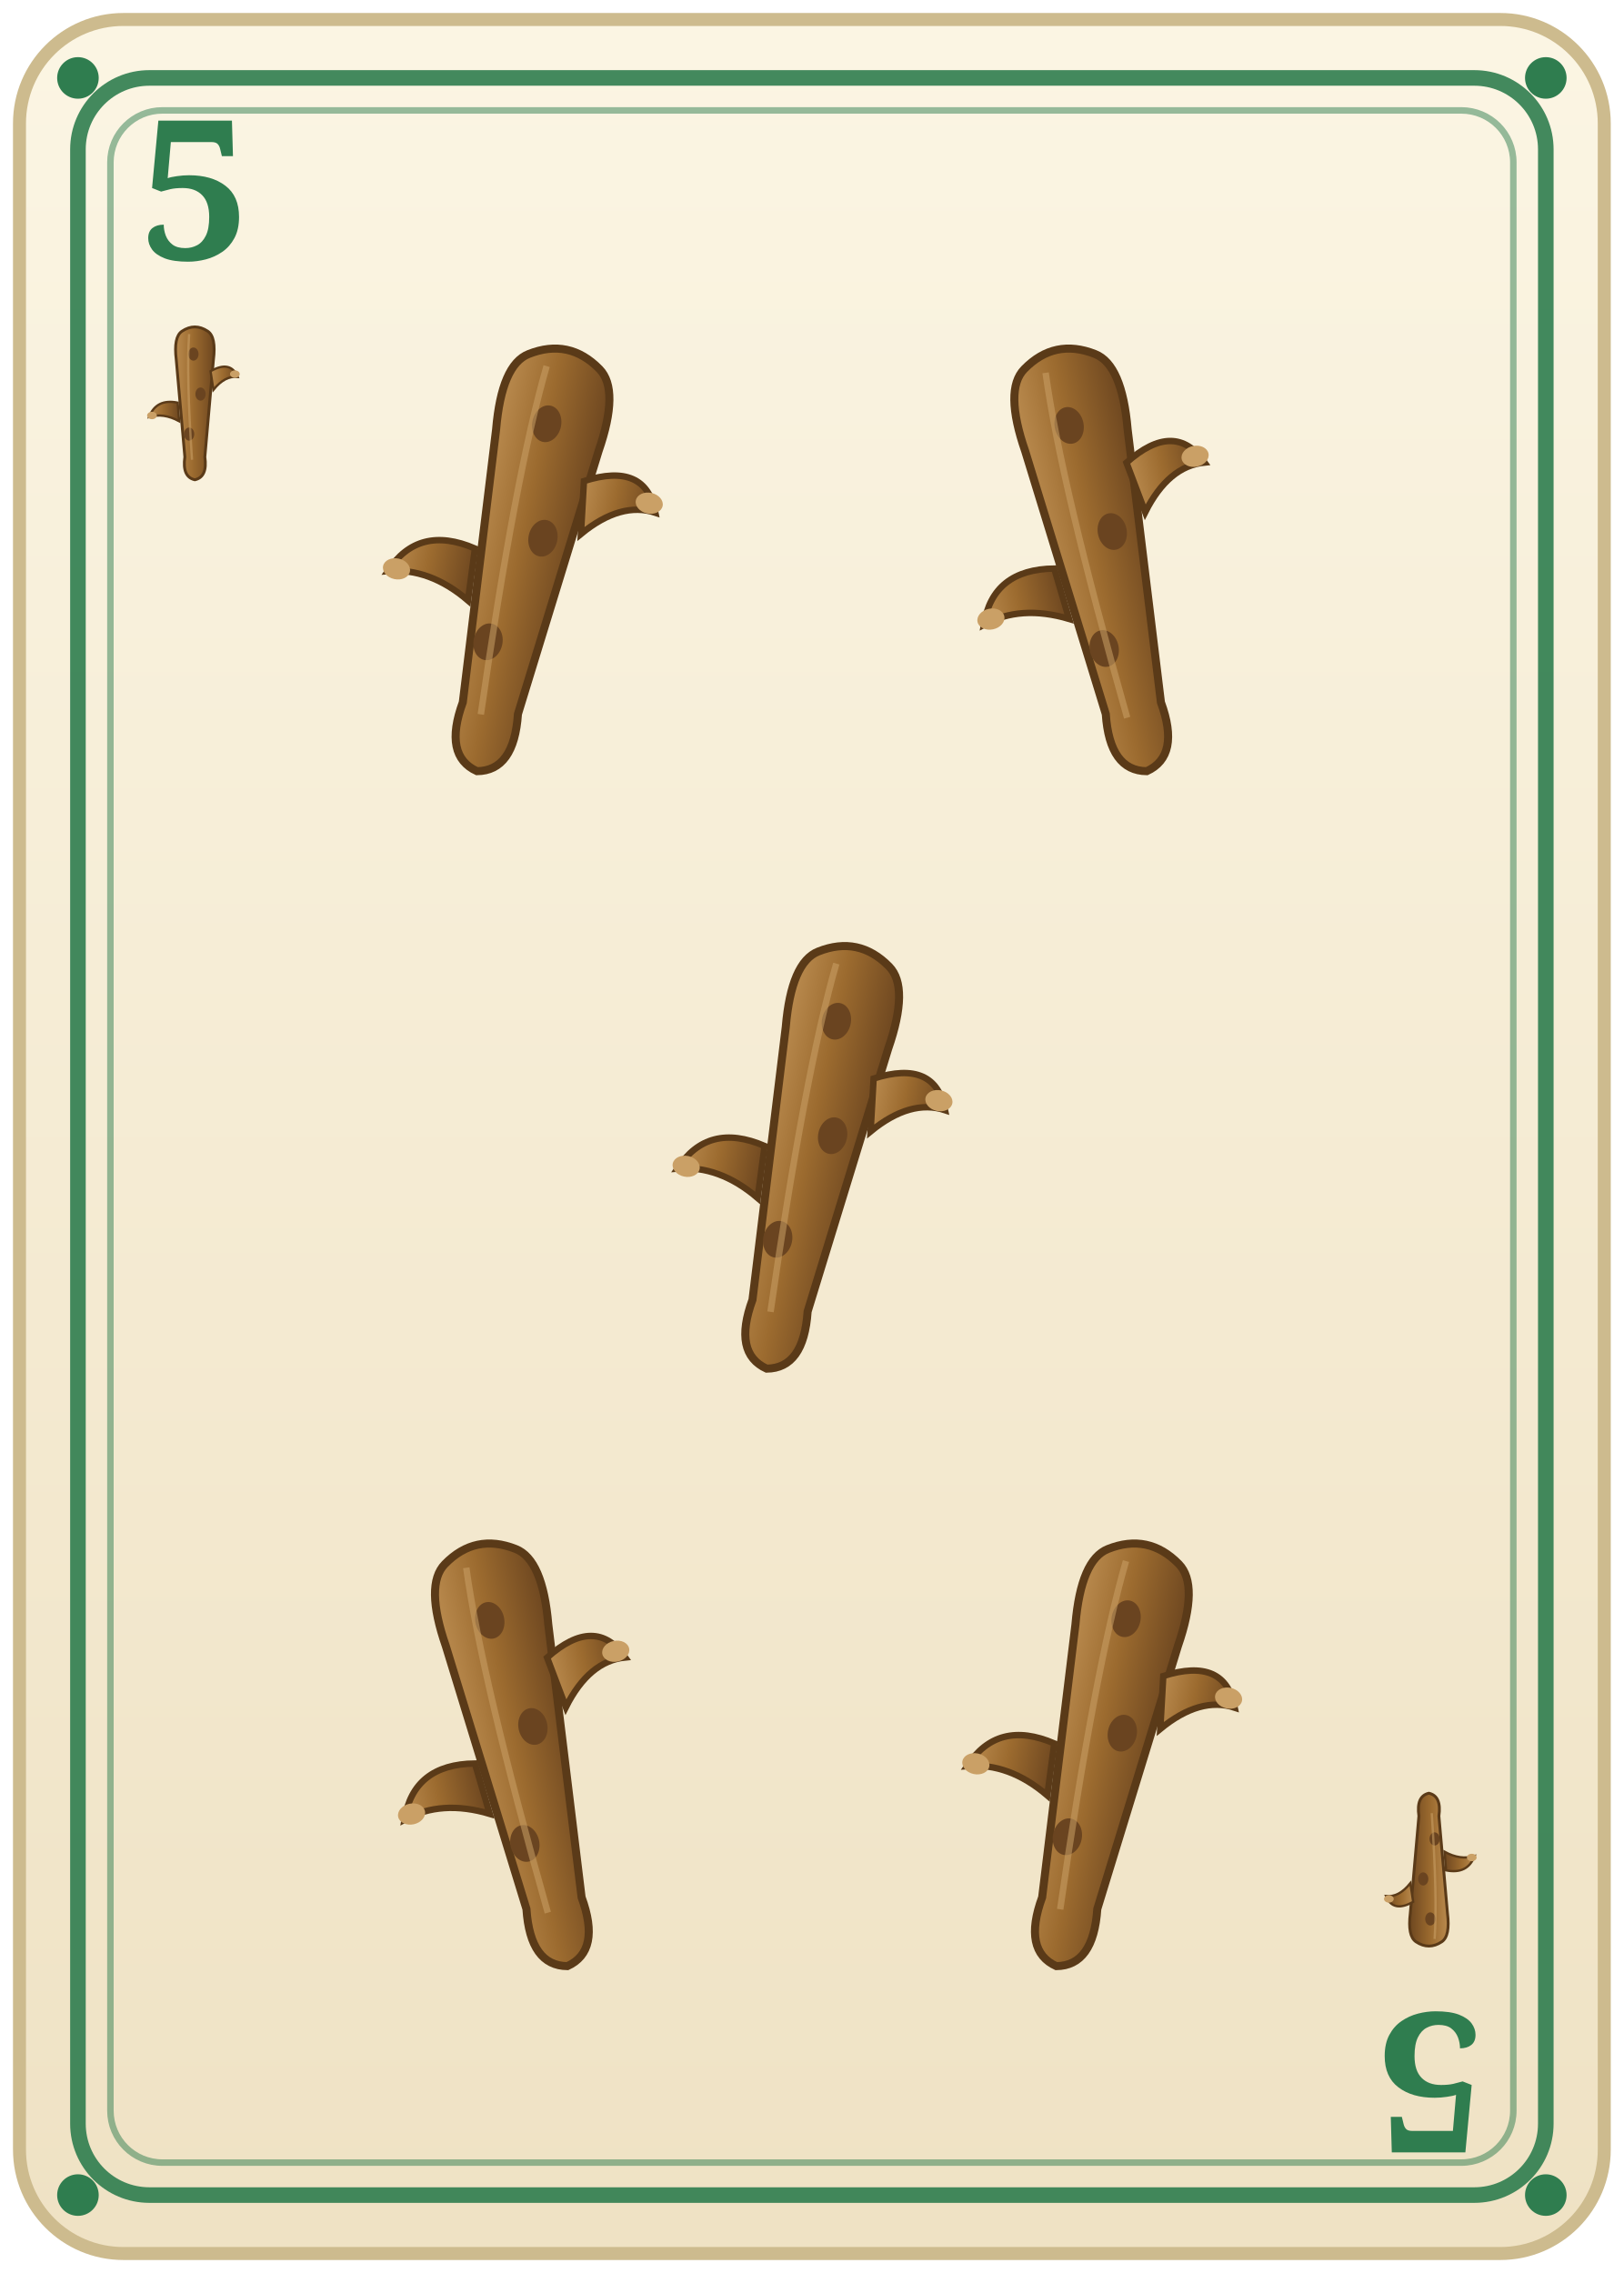
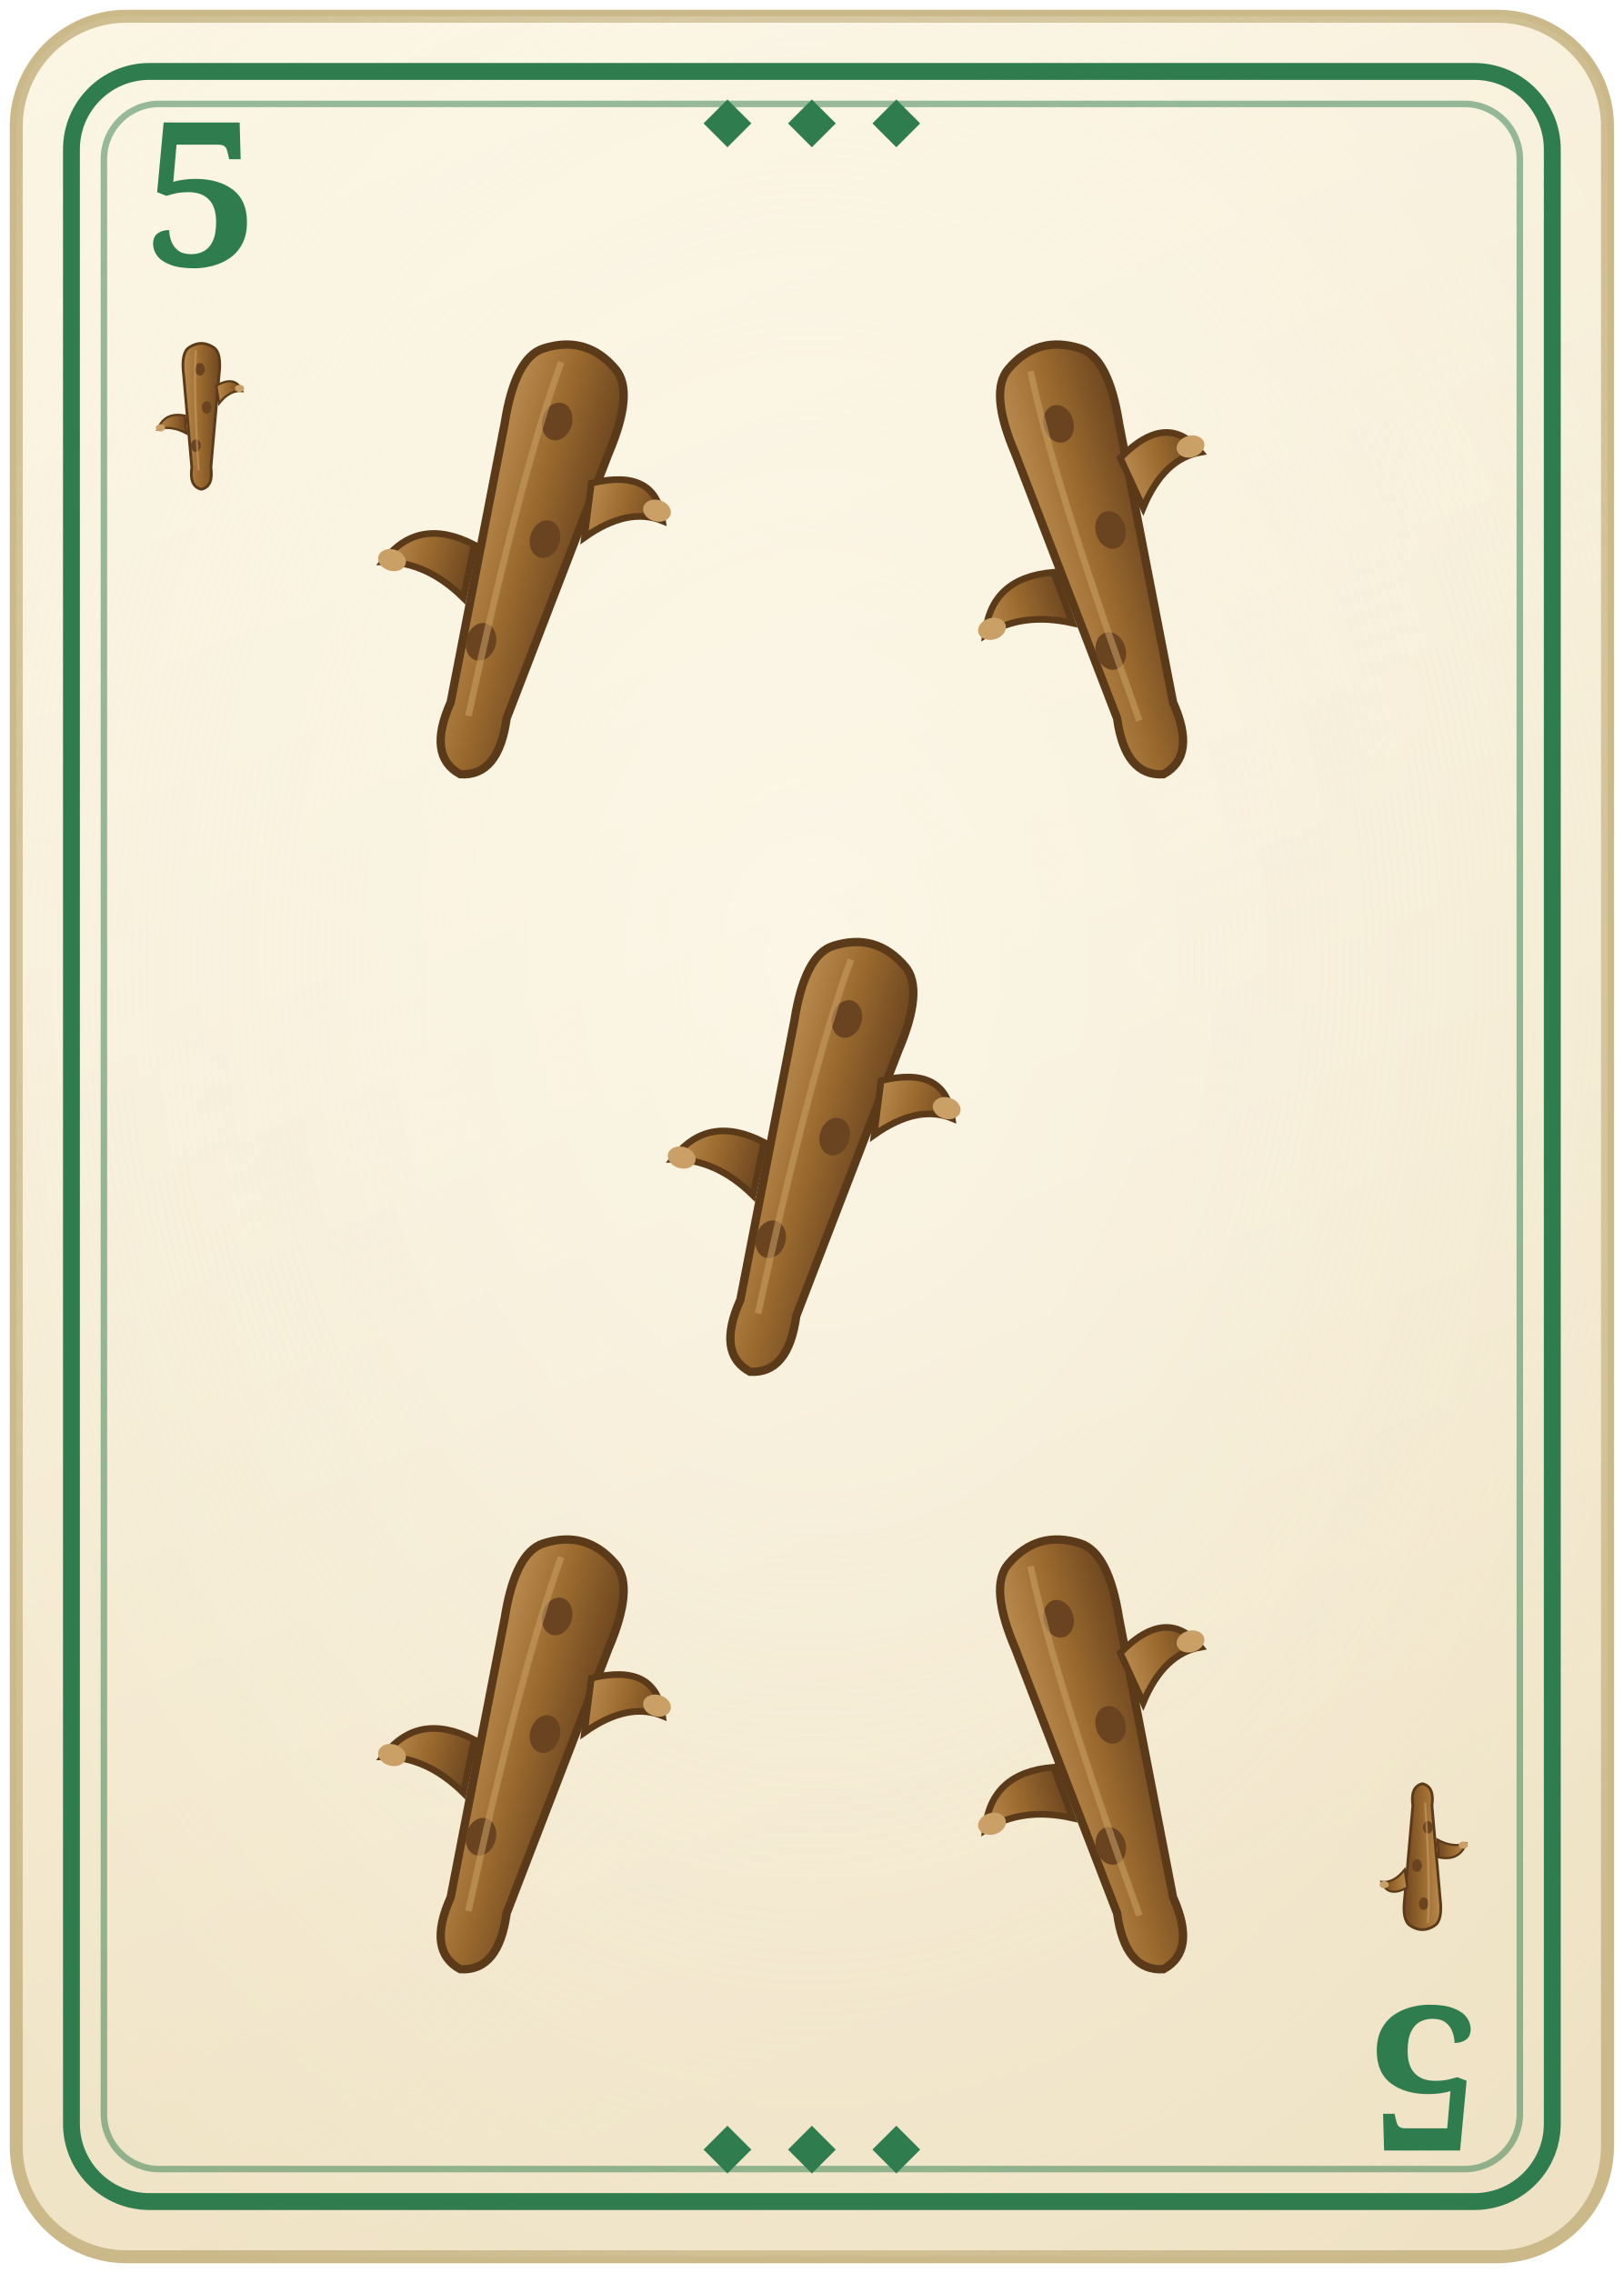
<svg xmlns="http://www.w3.org/2000/svg" width="250" height="350" viewBox="0 0 250 350">
  <defs>
+     <linearGradient id="parch" x1="0" y1="0" x2="0.3" y2="1">
+       <stop offset="0%" stop-color="#fbf5e3" />
+       <stop offset="100%" stop-color="#efe2c4" />
+     </linearGradient>
+     <radialGradient id="parchGlow" cx="50%" cy="42%" r="70%">
+       <stop offset="0%" stop-color="#fffdf3" stop-opacity="0.6" />
+       <stop offset="100%" stop-color="#fffdf3" stop-opacity="0" />
+     </radialGradient>
    <radialGradient id="oroGradb" cx="40%" cy="35%" r="75%">
      <stop offset="0%" stop-color="#fdeaa0" />
      <stop offset="55%" stop-color="#e9c34e" />
      <stop offset="100%" stop-color="#c2941f" />
    </radialGradient>
    <radialGradient id="oroCoreb" cx="40%" cy="35%" r="80%">
      <stop offset="0%" stop-color="#fdeaa0" />
      <stop offset="100%" stop-color="#d9ad33" />
    </radialGradient>
    <linearGradient id="copaBowlb" x1="0" y1="0" x2="0" y2="1">
      <stop offset="0%" stop-color="#f0c45e" />
      <stop offset="100%" stop-color="#c2901f" />
    </linearGradient>
    <linearGradient id="copaStemb" x1="0" y1="0" x2="1" y2="0">
      <stop offset="0%" stop-color="#ecc25a" />
      <stop offset="100%" stop-color="#b8881c" />
    </linearGradient>
    <linearGradient id="copaFootb" x1="0" y1="0" x2="0" y2="1">
      <stop offset="0%" stop-color="#f0c45e" />
      <stop offset="100%" stop-color="#b8881c" />
    </linearGradient>
    <linearGradient id="bladeb" x1="0" y1="0" x2="1" y2="0">
      <stop offset="0%" stop-color="#9fb2c4" />
      <stop offset="50%" stop-color="#e8eef4" />
      <stop offset="100%" stop-color="#7f93a6" />
    </linearGradient>
    <linearGradient id="guardb" x1="0" y1="0" x2="0" y2="1">
      <stop offset="0%" stop-color="#f0d36a" />
      <stop offset="100%" stop-color="#b8881c" />
    </linearGradient>
    <linearGradient id="gripb" x1="0" y1="0" x2="1" y2="0">
      <stop offset="0%" stop-color="#6a4a24" />
      <stop offset="100%" stop-color="#3a260f" />
    </linearGradient>
    <radialGradient id="pommelb" cx="40%" cy="35%" r="75%">
      <stop offset="0%" stop-color="#f0d36a" />
      <stop offset="100%" stop-color="#b8881c" />
    </radialGradient>
    <linearGradient id="woodb" x1="0" y1="0" x2="1" y2="0">
      <stop offset="0%" stop-color="#b98a4e" />
      <stop offset="45%" stop-color="#9c6b2f" />
      <stop offset="100%" stop-color="#6e4720" />
    </linearGradient>
-     <linearGradient id="parchb" x1="0" y1="0" x2="0" y2="1">
-       <stop offset="0%" stop-color="#fbf5e3" />
-       <stop offset="100%" stop-color="#efe2c4" />
-     </linearGradient>
    <radialGradient id="oroGradbi" cx="40%" cy="35%" r="75%">
      <stop offset="0%" stop-color="#fdeaa0" />
      <stop offset="55%" stop-color="#e9c34e" />
      <stop offset="100%" stop-color="#c2941f" />
    </radialGradient>
    <radialGradient id="oroCorebi" cx="40%" cy="35%" r="80%">
      <stop offset="0%" stop-color="#fdeaa0" />
      <stop offset="100%" stop-color="#d9ad33" />
    </radialGradient>
    <linearGradient id="copaBowlbi" x1="0" y1="0" x2="0" y2="1">
      <stop offset="0%" stop-color="#f0c45e" />
      <stop offset="100%" stop-color="#c2901f" />
    </linearGradient>
    <linearGradient id="copaStembi" x1="0" y1="0" x2="1" y2="0">
      <stop offset="0%" stop-color="#ecc25a" />
      <stop offset="100%" stop-color="#b8881c" />
    </linearGradient>
    <linearGradient id="copaFootbi" x1="0" y1="0" x2="0" y2="1">
      <stop offset="0%" stop-color="#f0c45e" />
      <stop offset="100%" stop-color="#b8881c" />
    </linearGradient>
    <linearGradient id="bladebi" x1="0" y1="0" x2="1" y2="0">
      <stop offset="0%" stop-color="#9fb2c4" />
      <stop offset="50%" stop-color="#e8eef4" />
      <stop offset="100%" stop-color="#7f93a6" />
    </linearGradient>
    <linearGradient id="guardbi" x1="0" y1="0" x2="0" y2="1">
      <stop offset="0%" stop-color="#f0d36a" />
      <stop offset="100%" stop-color="#b8881c" />
    </linearGradient>
    <linearGradient id="gripbi" x1="0" y1="0" x2="1" y2="0">
      <stop offset="0%" stop-color="#6a4a24" />
      <stop offset="100%" stop-color="#3a260f" />
    </linearGradient>
    <radialGradient id="pommelbi" cx="40%" cy="35%" r="75%">
      <stop offset="0%" stop-color="#f0d36a" />
      <stop offset="100%" stop-color="#b8881c" />
    </radialGradient>
    <linearGradient id="woodbi" x1="0" y1="0" x2="1" y2="0">
      <stop offset="0%" stop-color="#b98a4e" />
      <stop offset="45%" stop-color="#9c6b2f" />
      <stop offset="100%" stop-color="#6e4720" />
    </linearGradient>
-     <linearGradient id="parchbi" x1="0" y1="0" x2="0" y2="1">
-       <stop offset="0%" stop-color="#fbf5e3" />
-       <stop offset="100%" stop-color="#efe2c4" />
-     </linearGradient>
  </defs>
-   <rect x="3" y="3" width="244" height="344" rx="16" fill="url(#parchb)" stroke="#cdbb8e" stroke-width="2" />
-   <rect x="12" y="12" width="226" height="326" rx="11" fill="none" stroke="#2f7d4f" stroke-width="2.4" opacity="0.9" />
-   <rect x="17" y="17" width="216" height="316" rx="8" fill="none" stroke="#2f7d4f" stroke-width="1" opacity="0.5" />
-   <g fill="#2f7d4f">
-     <circle cx="12" cy="12" r="3.2" />
-     <circle cx="238" cy="12" r="3.2" />
-     <circle cx="12" cy="338" r="3.2" />
-     <circle cx="238" cy="338" r="3.2" />
-   </g>
-   <g transform="translate(80.4 86.0) scale(0.620) rotate(12)">
-     <g>
-       <path d="M-9,-50 Q-15,-46 -13,-30 L-7,38 Q-9,52 0,54 Q9,52 7,38 L13,-30 Q15,-46 9,-50 Q0,-56 -9,-50 Z" fill="url(#woodb)" stroke="#5a3a18" stroke-width="2" />
-       <path d="M11,-22 Q25,-30 30,-18 Q21,-19 13,-9 Z" fill="url(#woodb)" stroke="#5a3a18" stroke-width="1.6" />
-       <ellipse cx="28" cy="-20" rx="3.4" ry="2.6" fill="#caa066" />
-       <path d="M-12,0 Q-27,-3 -32,10 Q-22,7 -11,13 Z" fill="url(#woodb)" stroke="#5a3a18" stroke-width="1.6" />
-       <ellipse cx="-30" cy="9" rx="3.4" ry="2.6" fill="#caa066" />
-       <g fill="#6a4420">
-         <ellipse cx="-1" cy="-34" rx="3.6" ry="4.6" />
-         <ellipse cx="4" cy="-6" rx="3.6" ry="4.6" />
-         <ellipse cx="-4" cy="22" rx="3.6" ry="4.6" />
-       </g>
-       <path d="M-4,-48 Q-6,-20 -2,40" fill="none" stroke="#caa066" stroke-width="1.6" opacity="0.55" />
-     </g>
-   </g>
-   <g transform="translate(169.6 86.0) scale(0.620) rotate(-12)">
-     <g>
-       <path d="M-9,-50 Q-15,-46 -13,-30 L-7,38 Q-9,52 0,54 Q9,52 7,38 L13,-30 Q15,-46 9,-50 Q0,-56 -9,-50 Z" fill="url(#woodb)" stroke="#5a3a18" stroke-width="2" />
-       <path d="M11,-22 Q25,-30 30,-18 Q21,-19 13,-9 Z" fill="url(#woodb)" stroke="#5a3a18" stroke-width="1.6" />
-       <ellipse cx="28" cy="-20" rx="3.4" ry="2.6" fill="#caa066" />
-       <path d="M-12,0 Q-27,-3 -32,10 Q-22,7 -11,13 Z" fill="url(#woodb)" stroke="#5a3a18" stroke-width="1.6" />
-       <ellipse cx="-30" cy="9" rx="3.4" ry="2.6" fill="#caa066" />
-       <g fill="#6a4420">
-         <ellipse cx="-1" cy="-34" rx="3.6" ry="4.6" />
-         <ellipse cx="4" cy="-6" rx="3.6" ry="4.6" />
-         <ellipse cx="-4" cy="22" rx="3.6" ry="4.6" />
-       </g>
-       <path d="M-4,-48 Q-6,-20 -2,40" fill="none" stroke="#caa066" stroke-width="1.6" opacity="0.55" />
-     </g>
-   </g>
-   <g transform="translate(125.0 178.0) scale(0.620) rotate(12)">
-     <g>
-       <path d="M-9,-50 Q-15,-46 -13,-30 L-7,38 Q-9,52 0,54 Q9,52 7,38 L13,-30 Q15,-46 9,-50 Q0,-56 -9,-50 Z" fill="url(#woodb)" stroke="#5a3a18" stroke-width="2" />
-       <path d="M11,-22 Q25,-30 30,-18 Q21,-19 13,-9 Z" fill="url(#woodb)" stroke="#5a3a18" stroke-width="1.6" />
-       <ellipse cx="28" cy="-20" rx="3.4" ry="2.6" fill="#caa066" />
-       <path d="M-12,0 Q-27,-3 -32,10 Q-22,7 -11,13 Z" fill="url(#woodb)" stroke="#5a3a18" stroke-width="1.6" />
-       <ellipse cx="-30" cy="9" rx="3.4" ry="2.6" fill="#caa066" />
-       <g fill="#6a4420">
-         <ellipse cx="-1" cy="-34" rx="3.6" ry="4.6" />
-         <ellipse cx="4" cy="-6" rx="3.6" ry="4.6" />
-         <ellipse cx="-4" cy="22" rx="3.6" ry="4.6" />
-       </g>
-       <path d="M-4,-48 Q-6,-20 -2,40" fill="none" stroke="#caa066" stroke-width="1.6" opacity="0.55" />
-     </g>
-   </g>
-   <g transform="translate(80.4 270.0) scale(0.620) rotate(-12)">
-     <g>
-       <path d="M-9,-50 Q-15,-46 -13,-30 L-7,38 Q-9,52 0,54 Q9,52 7,38 L13,-30 Q15,-46 9,-50 Q0,-56 -9,-50 Z" fill="url(#woodb)" stroke="#5a3a18" stroke-width="2" />
-       <path d="M11,-22 Q25,-30 30,-18 Q21,-19 13,-9 Z" fill="url(#woodb)" stroke="#5a3a18" stroke-width="1.6" />
-       <ellipse cx="28" cy="-20" rx="3.4" ry="2.6" fill="#caa066" />
-       <path d="M-12,0 Q-27,-3 -32,10 Q-22,7 -11,13 Z" fill="url(#woodb)" stroke="#5a3a18" stroke-width="1.6" />
-       <ellipse cx="-30" cy="9" rx="3.4" ry="2.6" fill="#caa066" />
-       <g fill="#6a4420">
-         <ellipse cx="-1" cy="-34" rx="3.6" ry="4.6" />
-         <ellipse cx="4" cy="-6" rx="3.6" ry="4.6" />
-         <ellipse cx="-4" cy="22" rx="3.6" ry="4.6" />
-       </g>
-       <path d="M-4,-48 Q-6,-20 -2,40" fill="none" stroke="#caa066" stroke-width="1.6" opacity="0.55" />
-     </g>
-   </g>
-   <g transform="translate(169.6 270.0) scale(0.620) rotate(12)">
-     <g>
-       <path d="M-9,-50 Q-15,-46 -13,-30 L-7,38 Q-9,52 0,54 Q9,52 7,38 L13,-30 Q15,-46 9,-50 Q0,-56 -9,-50 Z" fill="url(#woodb)" stroke="#5a3a18" stroke-width="2" />
-       <path d="M11,-22 Q25,-30 30,-18 Q21,-19 13,-9 Z" fill="url(#woodb)" stroke="#5a3a18" stroke-width="1.6" />
-       <ellipse cx="28" cy="-20" rx="3.4" ry="2.6" fill="#caa066" />
-       <path d="M-12,0 Q-27,-3 -32,10 Q-22,7 -11,13 Z" fill="url(#woodb)" stroke="#5a3a18" stroke-width="1.6" />
-       <ellipse cx="-30" cy="9" rx="3.4" ry="2.6" fill="#caa066" />
-       <g fill="#6a4420">
-         <ellipse cx="-1" cy="-34" rx="3.6" ry="4.6" />
-         <ellipse cx="4" cy="-6" rx="3.6" ry="4.6" />
-         <ellipse cx="-4" cy="22" rx="3.6" ry="4.6" />
-       </g>
-       <path d="M-4,-48 Q-6,-20 -2,40" fill="none" stroke="#caa066" stroke-width="1.6" opacity="0.55" />
-     </g>
-   </g>
-   <g transform="translate(30 40)">
-     <text x="0" y="0" font-family="Georgia,serif" font-weight="bold" font-size="30" fill="#2f7d4f" text-anchor="middle">5</text>
-     <g transform="translate(0 22)">
-       <g transform="scale(0.22)">
+   <rect x="2.5" y="2.5" width="245" height="345" rx="17" fill="url(#parch)" stroke="#cbb98a" stroke-width="2" />
+   <rect x="2.5" y="2.5" width="245" height="345" rx="17" fill="url(#parchGlow)" />
+   <rect x="11" y="11" width="228" height="328" rx="12" fill="none" stroke="#2f7d4f" stroke-width="2.6" />
+   <rect x="16" y="16" width="218" height="318" rx="8.5" fill="none" stroke="#2f7d4f" stroke-width="1" opacity="0.5" />
+   <path transform="translate(112.0 19) rotate(45)" d="M-2.6,-2.6 h5.2 v5.2 h-5.2 Z" fill="#2f7d4f" />
+   <path transform="translate(112.0 331) rotate(45)" d="M-2.6,-2.6 h5.2 v5.2 h-5.2 Z" fill="#2f7d4f" />
+   <path transform="translate(125.0 19) rotate(45)" d="M-2.6,-2.6 h5.2 v5.2 h-5.2 Z" fill="#2f7d4f" />
+   <path transform="translate(125.0 331) rotate(45)" d="M-2.6,-2.6 h5.2 v5.2 h-5.2 Z" fill="#2f7d4f" />
+   <path transform="translate(138.0 19) rotate(45)" d="M-2.6,-2.6 h5.2 v5.2 h-5.2 Z" fill="#2f7d4f" />
+   <path transform="translate(138.0 331) rotate(45)" d="M-2.6,-2.6 h5.2 v5.2 h-5.2 Z" fill="#2f7d4f" />
+   <g transform="translate(80.4 86.0) scale(0.640) rotate(16)">
+     <g>
+       <path d="M-9,-50 Q-15,-46 -13,-30 L-7,38 Q-9,52 0,54 Q9,52 7,38 L13,-30 Q15,-46 9,-50 Q0,-56 -9,-50 Z" fill="url(#woodb)" stroke="#5a3a18" stroke-width="2" />
+       <path d="M11,-22 Q25,-30 30,-18 Q21,-19 13,-9 Z" fill="url(#woodb)" stroke="#5a3a18" stroke-width="1.6" />
+       <ellipse cx="28" cy="-20" rx="3.4" ry="2.6" fill="#caa066" />
+       <path d="M-12,0 Q-27,-3 -32,10 Q-22,7 -11,13 Z" fill="url(#woodb)" stroke="#5a3a18" stroke-width="1.6" />
+       <ellipse cx="-30" cy="9" rx="3.4" ry="2.6" fill="#caa066" />
+       <g fill="#6a4420">
+         <ellipse cx="-1" cy="-34" rx="3.6" ry="4.6" />
+         <ellipse cx="4" cy="-6" rx="3.6" ry="4.6" />
+         <ellipse cx="-4" cy="22" rx="3.6" ry="4.6" />
+       </g>
+       <path d="M-4,-48 Q-6,-20 -2,40" fill="none" stroke="#caa066" stroke-width="1.6" opacity="0.55" />
+     </g>
+   </g>
+   <g transform="translate(169.6 86.0) scale(0.640) rotate(-16)">
+     <g>
+       <path d="M-9,-50 Q-15,-46 -13,-30 L-7,38 Q-9,52 0,54 Q9,52 7,38 L13,-30 Q15,-46 9,-50 Q0,-56 -9,-50 Z" fill="url(#woodb)" stroke="#5a3a18" stroke-width="2" />
+       <path d="M11,-22 Q25,-30 30,-18 Q21,-19 13,-9 Z" fill="url(#woodb)" stroke="#5a3a18" stroke-width="1.6" />
+       <ellipse cx="28" cy="-20" rx="3.4" ry="2.6" fill="#caa066" />
+       <path d="M-12,0 Q-27,-3 -32,10 Q-22,7 -11,13 Z" fill="url(#woodb)" stroke="#5a3a18" stroke-width="1.6" />
+       <ellipse cx="-30" cy="9" rx="3.4" ry="2.6" fill="#caa066" />
+       <g fill="#6a4420">
+         <ellipse cx="-1" cy="-34" rx="3.6" ry="4.6" />
+         <ellipse cx="4" cy="-6" rx="3.6" ry="4.6" />
+         <ellipse cx="-4" cy="22" rx="3.6" ry="4.6" />
+       </g>
+       <path d="M-4,-48 Q-6,-20 -2,40" fill="none" stroke="#caa066" stroke-width="1.6" opacity="0.55" />
+     </g>
+   </g>
+   <g transform="translate(125.0 178.0) scale(0.640) rotate(16)">
+     <g>
+       <path d="M-9,-50 Q-15,-46 -13,-30 L-7,38 Q-9,52 0,54 Q9,52 7,38 L13,-30 Q15,-46 9,-50 Q0,-56 -9,-50 Z" fill="url(#woodb)" stroke="#5a3a18" stroke-width="2" />
+       <path d="M11,-22 Q25,-30 30,-18 Q21,-19 13,-9 Z" fill="url(#woodb)" stroke="#5a3a18" stroke-width="1.6" />
+       <ellipse cx="28" cy="-20" rx="3.4" ry="2.6" fill="#caa066" />
+       <path d="M-12,0 Q-27,-3 -32,10 Q-22,7 -11,13 Z" fill="url(#woodb)" stroke="#5a3a18" stroke-width="1.6" />
+       <ellipse cx="-30" cy="9" rx="3.4" ry="2.6" fill="#caa066" />
+       <g fill="#6a4420">
+         <ellipse cx="-1" cy="-34" rx="3.6" ry="4.6" />
+         <ellipse cx="4" cy="-6" rx="3.6" ry="4.6" />
+         <ellipse cx="-4" cy="22" rx="3.6" ry="4.6" />
+       </g>
+       <path d="M-4,-48 Q-6,-20 -2,40" fill="none" stroke="#caa066" stroke-width="1.6" opacity="0.55" />
+     </g>
+   </g>
+   <g transform="translate(80.4 270.0) scale(0.640) rotate(16)">
+     <g>
+       <path d="M-9,-50 Q-15,-46 -13,-30 L-7,38 Q-9,52 0,54 Q9,52 7,38 L13,-30 Q15,-46 9,-50 Q0,-56 -9,-50 Z" fill="url(#woodb)" stroke="#5a3a18" stroke-width="2" />
+       <path d="M11,-22 Q25,-30 30,-18 Q21,-19 13,-9 Z" fill="url(#woodb)" stroke="#5a3a18" stroke-width="1.6" />
+       <ellipse cx="28" cy="-20" rx="3.4" ry="2.6" fill="#caa066" />
+       <path d="M-12,0 Q-27,-3 -32,10 Q-22,7 -11,13 Z" fill="url(#woodb)" stroke="#5a3a18" stroke-width="1.6" />
+       <ellipse cx="-30" cy="9" rx="3.4" ry="2.6" fill="#caa066" />
+       <g fill="#6a4420">
+         <ellipse cx="-1" cy="-34" rx="3.6" ry="4.6" />
+         <ellipse cx="4" cy="-6" rx="3.6" ry="4.6" />
+         <ellipse cx="-4" cy="22" rx="3.6" ry="4.6" />
+       </g>
+       <path d="M-4,-48 Q-6,-20 -2,40" fill="none" stroke="#caa066" stroke-width="1.6" opacity="0.55" />
+     </g>
+   </g>
+   <g transform="translate(169.6 270.0) scale(0.640) rotate(-16)">
+     <g>
+       <path d="M-9,-50 Q-15,-46 -13,-30 L-7,38 Q-9,52 0,54 Q9,52 7,38 L13,-30 Q15,-46 9,-50 Q0,-56 -9,-50 Z" fill="url(#woodb)" stroke="#5a3a18" stroke-width="2" />
+       <path d="M11,-22 Q25,-30 30,-18 Q21,-19 13,-9 Z" fill="url(#woodb)" stroke="#5a3a18" stroke-width="1.6" />
+       <ellipse cx="28" cy="-20" rx="3.4" ry="2.6" fill="#caa066" />
+       <path d="M-12,0 Q-27,-3 -32,10 Q-22,7 -11,13 Z" fill="url(#woodb)" stroke="#5a3a18" stroke-width="1.6" />
+       <ellipse cx="-30" cy="9" rx="3.4" ry="2.6" fill="#caa066" />
+       <g fill="#6a4420">
+         <ellipse cx="-1" cy="-34" rx="3.6" ry="4.6" />
+         <ellipse cx="4" cy="-6" rx="3.6" ry="4.6" />
+         <ellipse cx="-4" cy="22" rx="3.6" ry="4.6" />
+       </g>
+       <path d="M-4,-48 Q-6,-20 -2,40" fill="none" stroke="#caa066" stroke-width="1.6" opacity="0.55" />
+     </g>
+   </g>
+   <g transform="translate(31 41)">
+     <text x="0" y="0" font-family="Georgia,serif" font-weight="bold" font-size="31" fill="#2f7d4f" text-anchor="middle">5</text>
+     <g transform="translate(0 23)">
+       <g transform="scale(0.21)">
        <g>
          <path d="M-9,-50 Q-15,-46 -13,-30 L-7,38 Q-9,52 0,54 Q9,52 7,38 L13,-30 Q15,-46 9,-50 Q0,-56 -9,-50 Z" fill="url(#woodbi)" stroke="#5a3a18" stroke-width="2" />
          <path d="M11,-22 Q25,-30 30,-18 Q21,-19 13,-9 Z" fill="url(#woodbi)" stroke="#5a3a18" stroke-width="1.6" />
          <ellipse cx="28" cy="-20" rx="3.4" ry="2.6" fill="#caa066" />
          <path d="M-12,0 Q-27,-3 -32,10 Q-22,7 -11,13 Z" fill="url(#woodbi)" stroke="#5a3a18" stroke-width="1.6" />
          <ellipse cx="-30" cy="9" rx="3.4" ry="2.6" fill="#caa066" />
          <g fill="#6a4420">
            <ellipse cx="-1" cy="-34" rx="3.6" ry="4.6" />
            <ellipse cx="4" cy="-6" rx="3.6" ry="4.6" />
            <ellipse cx="-4" cy="22" rx="3.6" ry="4.6" />
          </g>
          <path d="M-4,-48 Q-6,-20 -2,40" fill="none" stroke="#caa066" stroke-width="1.6" opacity="0.55" />
        </g>
      </g>
    </g>
  </g>
-   <g transform="translate(220 310) rotate(180)">
-     <text x="0" y="0" font-family="Georgia,serif" font-weight="bold" font-size="30" fill="#2f7d4f" text-anchor="middle">5</text>
-     <g transform="translate(0 22)">
-       <g transform="scale(0.22)">
+   <g transform="translate(219 309) rotate(180)">
+     <text x="0" y="0" font-family="Georgia,serif" font-weight="bold" font-size="31" fill="#2f7d4f" text-anchor="middle">5</text>
+     <g transform="translate(0 23)">
+       <g transform="scale(0.21)">
        <g>
          <path d="M-9,-50 Q-15,-46 -13,-30 L-7,38 Q-9,52 0,54 Q9,52 7,38 L13,-30 Q15,-46 9,-50 Q0,-56 -9,-50 Z" fill="url(#woodbi)" stroke="#5a3a18" stroke-width="2" />
          <path d="M11,-22 Q25,-30 30,-18 Q21,-19 13,-9 Z" fill="url(#woodbi)" stroke="#5a3a18" stroke-width="1.6" />
          <ellipse cx="28" cy="-20" rx="3.4" ry="2.6" fill="#caa066" />
          <path d="M-12,0 Q-27,-3 -32,10 Q-22,7 -11,13 Z" fill="url(#woodbi)" stroke="#5a3a18" stroke-width="1.6" />
          <ellipse cx="-30" cy="9" rx="3.4" ry="2.6" fill="#caa066" />
          <g fill="#6a4420">
            <ellipse cx="-1" cy="-34" rx="3.6" ry="4.6" />
            <ellipse cx="4" cy="-6" rx="3.6" ry="4.6" />
            <ellipse cx="-4" cy="22" rx="3.6" ry="4.6" />
          </g>
          <path d="M-4,-48 Q-6,-20 -2,40" fill="none" stroke="#caa066" stroke-width="1.6" opacity="0.55" />
        </g>
      </g>
    </g>
  </g>
</svg>
